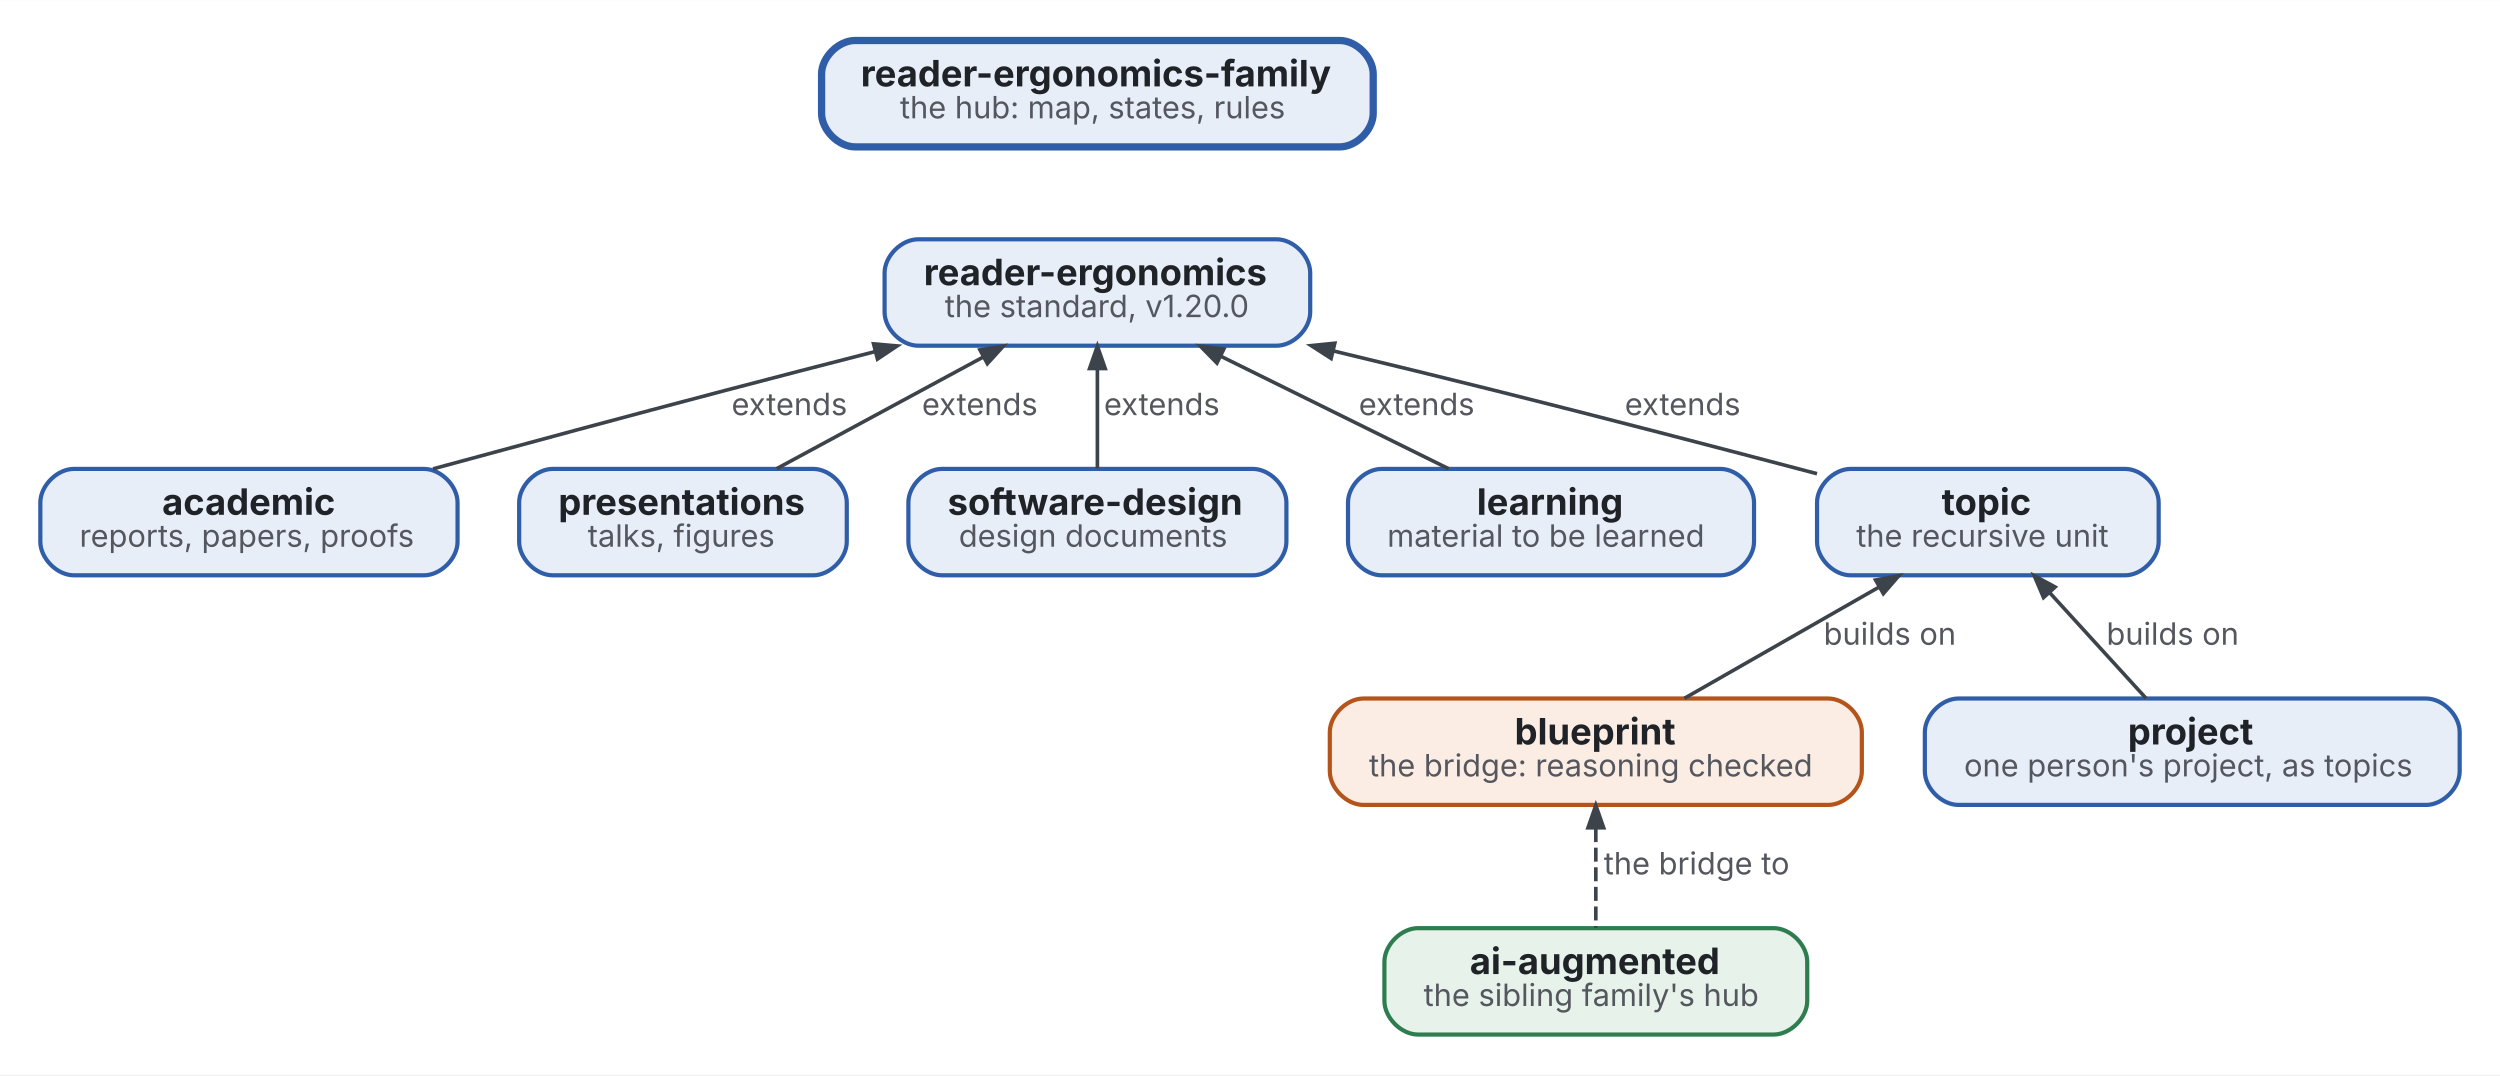
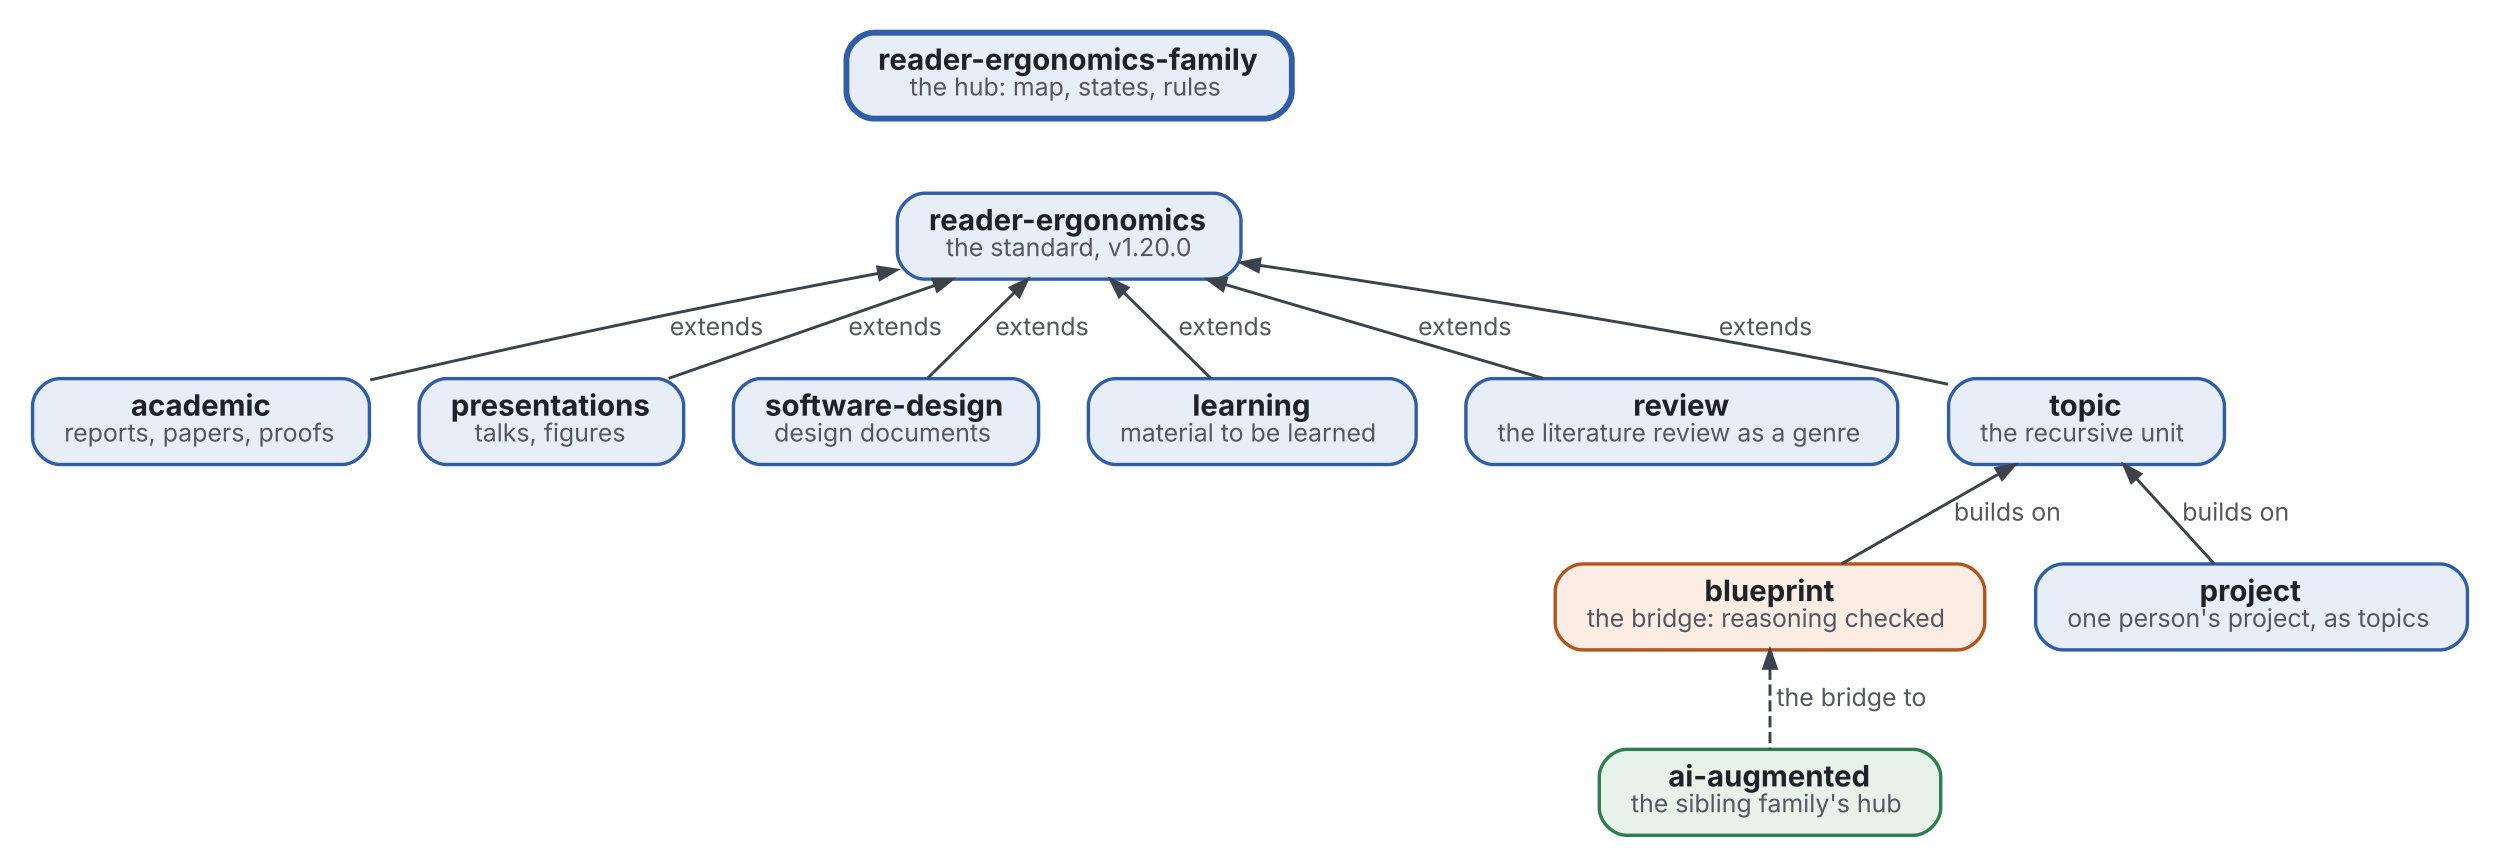
- <svg xmlns="http://www.w3.org/2000/svg" width="893pt" height="384pt" viewBox="0.00 0.00 892.80 383.80">
+ <svg xmlns="http://www.w3.org/2000/svg" width="1106pt" height="384pt" viewBox="0.00 0.00 1105.80 383.80">
  <g id="graph0" class="graph" transform="scale(1 1) rotate(0) translate(14.4 369.4)">
-     <polygon fill="white" stroke="transparent" points="-14.4,14.4 -14.4,-369.4 878.4,-369.4 878.4,14.4 -14.4,14.4" />
+     <polygon fill="white" stroke="transparent" points="-14.4,14.4 -14.4,-369.4 1091.4,-369.4 1091.4,14.4 -14.4,14.4" />
    <g id="node1" class="node">
-       <path fill="#e8eef8" stroke="#2f5da8" stroke-width="2.6" d="M464,-355C464,-355 291,-355 291,-355 285,-355 279,-349 279,-343 279,-343 279,-329 279,-329 279,-323 285,-317 291,-317 291,-317 464,-317 464,-317 470,-317 476,-323 476,-329 476,-329 476,-343 476,-343 476,-349 470,-355 464,-355" />
-       <text text-anchor="start" x="293" y="-338.6" font-family="Inter" font-weight="bold" font-size="13.00" fill="#1f2328">reader-ergonomics-family</text>
-       <text text-anchor="start" x="307" y="-327.2" font-family="Inter" font-size="11.00" fill="#55575f">the hub: map, states, rules</text>
+       <path fill="#e8eef8" stroke="#2f5da8" stroke-width="2.6" d="M545,-355C545,-355 372,-355 372,-355 366,-355 360,-349 360,-343 360,-343 360,-329 360,-329 360,-323 366,-317 372,-317 372,-317 545,-317 545,-317 551,-317 557,-323 557,-329 557,-329 557,-343 557,-343 557,-349 551,-355 545,-355" />
+       <text text-anchor="start" x="374" y="-338.6" font-family="Inter" font-weight="bold" font-size="13.00" fill="#1f2328">reader-ergonomics-family</text>
+       <text text-anchor="start" x="388" y="-327.2" font-family="Inter" font-size="11.00" fill="#55575f">the hub: map, states, rules</text>
    </g>
    <g id="node2" class="node">
-       <path fill="#e8eef8" stroke="#2f5da8" stroke-width="1.5" d="M441.5,-284C441.5,-284 313.5,-284 313.5,-284 307.5,-284 301.5,-278 301.5,-272 301.5,-272 301.5,-258 301.5,-258 301.5,-252 307.5,-246 313.5,-246 313.5,-246 441.5,-246 441.5,-246 447.5,-246 453.5,-252 453.5,-258 453.5,-258 453.5,-272 453.5,-272 453.5,-278 447.5,-284 441.5,-284" />
-       <text text-anchor="start" x="315.5" y="-267.6" font-family="Inter" font-weight="bold" font-size="13.00" fill="#1f2328">reader-ergonomics</text>
-       <text text-anchor="start" x="323" y="-256.2" font-family="Inter" font-size="11.00" fill="#55575f">the standard, v1.20.0</text>
+       <path fill="#e8eef8" stroke="#2f5da8" stroke-width="1.5" d="M522.5,-284C522.5,-284 394.5,-284 394.5,-284 388.5,-284 382.5,-278 382.5,-272 382.5,-272 382.5,-258 382.5,-258 382.5,-252 388.5,-246 394.5,-246 394.5,-246 522.5,-246 522.5,-246 528.5,-246 534.5,-252 534.5,-258 534.5,-258 534.5,-272 534.5,-272 534.5,-278 528.5,-284 522.5,-284" />
+       <text text-anchor="start" x="396.5" y="-267.6" font-family="Inter" font-weight="bold" font-size="13.00" fill="#1f2328">reader-ergonomics</text>
+       <text text-anchor="start" x="404" y="-256.2" font-family="Inter" font-size="11.00" fill="#55575f">the standard, v1.20.0</text>
    </g>
    <g id="node3" class="node">
      <path fill="#e8eef8" stroke="#2f5da8" stroke-width="1.5" d="M137,-202C137,-202 12,-202 12,-202 6,-202 0,-196 0,-190 0,-190 0,-176 0,-176 0,-170 6,-164 12,-164 12,-164 137,-164 137,-164 143,-164 149,-170 149,-176 149,-176 149,-190 149,-190 149,-196 143,-202 137,-202" />
      <text text-anchor="start" x="43.5" y="-185.6" font-family="Inter" font-weight="bold" font-size="13.00" fill="#1f2328">academic</text>
      <text text-anchor="start" x="14" y="-174.2" font-family="Inter" font-size="11.00" fill="#55575f">reports, papers, proofs</text>
    </g>
    <g id="edge2" class="edge">
-       <path fill="none" stroke="#3d434b" stroke-width="1.3" d="M297.99,-243.87C280.37,-239.35 261.79,-234.55 244.5,-230 210.05,-220.94 171.75,-210.6 140.24,-202.02" />
-       <polygon fill="#3d434b" stroke="#3d434b" stroke-width="1.3" points="297.57,-246.65 306.01,-245.92 298.96,-241.22 297.57,-246.65" />
-       <text text-anchor="middle" x="267.5" y="-221.2" font-family="Inter" font-size="11.00" fill="#55575f"> extends</text>
+       <path fill="none" stroke="#3d434b" stroke-width="1.3" d="M374.25,-248.59C344.29,-242.95 310.35,-236.39 279.5,-230 236.28,-221.05 188.12,-210.28 149.34,-201.42" />
+       <polygon fill="#3d434b" stroke="#3d434b" stroke-width="1.3" points="373.8,-251.35 382.18,-250.08 374.83,-245.85 373.8,-251.35" />
+       <text text-anchor="middle" x="302.5" y="-221.2" font-family="Inter" font-size="11.00" fill="#55575f"> extends</text>
    </g>
    <g id="node4" class="node">
      <path fill="#e8eef8" stroke="#2f5da8" stroke-width="1.5" d="M276,-202C276,-202 183,-202 183,-202 177,-202 171,-196 171,-190 171,-190 171,-176 171,-176 171,-170 177,-164 183,-164 183,-164 276,-164 276,-164 282,-164 288,-170 288,-176 288,-176 288,-190 288,-190 288,-196 282,-202 276,-202" />
      <text text-anchor="start" x="185" y="-185.6" font-family="Inter" font-weight="bold" font-size="13.00" fill="#1f2328">presentations</text>
      <text text-anchor="start" x="195.5" y="-174.2" font-family="Inter" font-size="11.00" fill="#55575f">talks, figures</text>
    </g>
    <g id="edge3" class="edge">
-       <path fill="none" stroke="#3d434b" stroke-width="1.3" d="M336.6,-241.89C313.42,-229.36 284.78,-213.88 262.95,-202.08" />
-       <polygon fill="#3d434b" stroke="#3d434b" stroke-width="1.3" points="335.55,-244.51 343.92,-245.85 338.21,-239.58 335.55,-244.51" />
-       <text text-anchor="middle" x="335.5" y="-221.2" font-family="Inter" font-size="11.00" fill="#55575f"> extends</text>
+       <path fill="none" stroke="#3d434b" stroke-width="1.3" d="M399.19,-243.28C362.71,-230.54 316.41,-214.36 281.39,-202.13" />
+       <polygon fill="#3d434b" stroke="#3d434b" stroke-width="1.3" points="398.35,-245.95 406.82,-245.95 400.19,-240.66 398.35,-245.95" />
+       <text text-anchor="middle" x="381.5" y="-221.2" font-family="Inter" font-size="11.00" fill="#55575f"> extends</text>
    </g>
    <g id="node5" class="node">
      <path fill="#e8eef8" stroke="#2f5da8" stroke-width="1.5" d="M433,-202C433,-202 322,-202 322,-202 316,-202 310,-196 310,-190 310,-190 310,-176 310,-176 310,-170 316,-164 322,-164 322,-164 433,-164 433,-164 439,-164 445,-170 445,-176 445,-176 445,-190 445,-190 445,-196 439,-202 433,-202" />
      <text text-anchor="start" x="324" y="-185.6" font-family="Inter" font-weight="bold" font-size="13.00" fill="#1f2328">software-design</text>
      <text text-anchor="start" x="328" y="-174.2" font-family="Inter" font-size="11.00" fill="#55575f">design documents</text>
    </g>
    <g id="edge4" class="edge">
-       <path fill="none" stroke="#3d434b" stroke-width="1.3" d="M377.5,-237.73C377.5,-226.05 377.5,-212.6 377.5,-202.08" />
-       <polygon fill="#3d434b" stroke="#3d434b" stroke-width="1.3" points="374.7,-237.85 377.5,-245.85 380.3,-237.85 374.7,-237.85" />
-       <text text-anchor="middle" x="400.5" y="-221.2" font-family="Inter" font-size="11.00" fill="#55575f"> extends</text>
+       <path fill="none" stroke="#3d434b" stroke-width="1.3" d="M434.28,-240.08C421.94,-227.89 407.19,-213.32 395.81,-202.08" />
+       <polygon fill="#3d434b" stroke="#3d434b" stroke-width="1.3" points="432.46,-242.22 440.12,-245.85 436.4,-238.23 432.46,-242.22" />
+       <text text-anchor="middle" x="446.5" y="-221.2" font-family="Inter" font-size="11.00" fill="#55575f"> extends</text>
    </g>
    <g id="node6" class="node">
      <path fill="#e8eef8" stroke="#2f5da8" stroke-width="1.5" d="M600,-202C600,-202 479,-202 479,-202 473,-202 467,-196 467,-190 467,-190 467,-176 467,-176 467,-170 473,-164 479,-164 479,-164 600,-164 600,-164 606,-164 612,-170 612,-176 612,-176 612,-190 612,-190 612,-196 606,-202 600,-202" />
      <text text-anchor="start" x="513" y="-185.6" font-family="Inter" font-weight="bold" font-size="13.00" fill="#1f2328">learning</text>
      <text text-anchor="start" x="481" y="-174.2" font-family="Inter" font-size="11.00" fill="#55575f">material to be learned</text>
    </g>
    <g id="edge5" class="edge">
-       <path fill="none" stroke="#3d434b" stroke-width="1.3" d="M421.61,-242.22C447.1,-229.63 478.79,-213.98 502.89,-202.08" />
-       <polygon fill="#3d434b" stroke="#3d434b" stroke-width="1.3" points="420.19,-239.79 414.26,-245.85 422.67,-244.82 420.19,-239.79" />
-       <text text-anchor="middle" x="491.5" y="-221.2" font-family="Inter" font-size="11.00" fill="#55575f"> extends</text>
+       <path fill="none" stroke="#3d434b" stroke-width="1.3" d="M482.72,-240.08C495.06,-227.89 509.81,-213.32 521.19,-202.08" />
+       <polygon fill="#3d434b" stroke="#3d434b" stroke-width="1.3" points="480.6,-238.23 476.88,-245.85 484.54,-242.22 480.6,-238.23" />
+       <text text-anchor="middle" x="527.5" y="-221.2" font-family="Inter" font-size="11.00" fill="#55575f"> extends</text>
    </g>
    <g id="node7" class="node">
-       <path fill="#e8eef8" stroke="#2f5da8" stroke-width="1.5" d="M744.5,-202C744.5,-202 646.5,-202 646.5,-202 640.5,-202 634.5,-196 634.5,-190 634.5,-190 634.5,-176 634.5,-176 634.5,-170 640.5,-164 646.5,-164 646.5,-164 744.5,-164 744.5,-164 750.5,-164 756.5,-170 756.5,-176 756.5,-176 756.5,-190 756.5,-190 756.5,-196 750.5,-202 744.5,-202" />
-       <text text-anchor="start" x="679" y="-185.6" font-family="Inter" font-weight="bold" font-size="13.00" fill="#1f2328">topic</text>
-       <text text-anchor="start" x="648.5" y="-174.2" font-family="Inter" font-size="11.00" fill="#55575f">the recursive unit</text>
+       <path fill="#e8eef8" stroke="#2f5da8" stroke-width="1.5" d="M813,-202C813,-202 646,-202 646,-202 640,-202 634,-196 634,-190 634,-190 634,-176 634,-176 634,-170 640,-164 646,-164 646,-164 813,-164 813,-164 819,-164 825,-170 825,-176 825,-176 825,-190 825,-190 825,-196 819,-202 813,-202" />
+       <text text-anchor="start" x="708" y="-185.6" font-family="Inter" font-weight="bold" font-size="13.00" fill="#1f2328">review</text>
+       <text text-anchor="start" x="648" y="-174.2" font-family="Inter" font-size="11.00" fill="#55575f">the literature review as a genre</text>
+     </g>
+     <g id="edge7" class="edge">
+       <path fill="none" stroke="#3d434b" stroke-width="1.3" d="M527.33,-243.68C570.71,-230.88 626.22,-214.49 668.1,-202.13" />
+       <polygon fill="#3d434b" stroke="#3d434b" stroke-width="1.3" points="526.54,-241 519.66,-245.95 528.12,-246.37 526.54,-241" />
+       <text text-anchor="middle" x="633.5" y="-221.2" font-family="Inter" font-size="11.00" fill="#55575f"> extends</text>
+     </g>
+     <g id="node8" class="node">
+       <path fill="#e8eef8" stroke="#2f5da8" stroke-width="1.5" d="M957.5,-202C957.5,-202 859.5,-202 859.5,-202 853.5,-202 847.5,-196 847.5,-190 847.5,-190 847.5,-176 847.5,-176 847.5,-170 853.5,-164 859.5,-164 859.5,-164 957.5,-164 957.5,-164 963.5,-164 969.5,-170 969.5,-176 969.5,-176 969.5,-190 969.5,-190 969.5,-196 963.5,-202 957.5,-202" />
+       <text text-anchor="start" x="892" y="-185.6" font-family="Inter" font-weight="bold" font-size="13.00" fill="#1f2328">topic</text>
+       <text text-anchor="start" x="861.5" y="-174.2" font-family="Inter" font-size="11.00" fill="#55575f">the recursive unit</text>
    </g>
    <g id="edge6" class="edge">
-       <path fill="none" stroke="#3d434b" stroke-width="1.3" d="M461.65,-244.16C480.69,-239.58 500.8,-234.68 519.5,-230 557.8,-220.41 600.65,-209.22 634.49,-200.28" />
-       <polygon fill="#3d434b" stroke="#3d434b" stroke-width="1.3" points="460.97,-241.44 453.84,-246.03 462.28,-246.88 460.97,-241.44" />
-       <text text-anchor="middle" x="586.5" y="-221.2" font-family="Inter" font-size="11.00" fill="#55575f"> extends</text>
-     </g>
-     <g id="node8" class="node">
-       <path fill="#fbede4" stroke="#b4541a" stroke-width="1.5" d="M638.5,-120C638.5,-120 472.5,-120 472.5,-120 466.5,-120 460.5,-114 460.5,-108 460.5,-108 460.5,-94 460.5,-94 460.5,-88 466.5,-82 472.5,-82 472.5,-82 638.5,-82 638.5,-82 644.5,-82 650.5,-88 650.5,-94 650.5,-94 650.5,-108 650.5,-108 650.5,-114 644.5,-120 638.5,-120" />
-       <text text-anchor="start" x="526.5" y="-103.6" font-family="Inter" font-weight="bold" font-size="13.00" fill="#1f2328">blueprint</text>
-       <text text-anchor="start" x="474.5" y="-92.2" font-family="Inter" font-size="11.00" fill="#55575f">the bridge: reasoning checked</text>
-     </g>
-     <g id="edge7" class="edge">
-       <path fill="none" stroke="#3d434b" stroke-width="1.3" d="M656.52,-159.73C634.65,-147.23 607.7,-131.83 587.14,-120.08" />
-       <polygon fill="#3d434b" stroke="#3d434b" stroke-width="1.3" points="655.4,-162.31 663.73,-163.85 658.18,-157.45 655.4,-162.31" />
-       <text text-anchor="middle" x="660.5" y="-139.2" font-family="Inter" font-size="11.00" fill="#55575f"> builds on</text>
+       <path fill="none" stroke="#3d434b" stroke-width="1.3" d="M542.86,-252.07C619.5,-240.77 735.51,-222.52 835.5,-202 839.34,-201.21 843.28,-200.36 847.24,-199.48" />
+       <polygon fill="#3d434b" stroke="#3d434b" stroke-width="1.3" points="542.15,-249.34 534.64,-253.28 542.96,-254.88 542.15,-249.34" />
+       <text text-anchor="middle" x="766.5" y="-221.2" font-family="Inter" font-size="11.00" fill="#55575f"> extends</text>
    </g>
    <g id="node9" class="node">
-       <path fill="#e8eef8" stroke="#2f5da8" stroke-width="1.5" d="M852,-120C852,-120 685,-120 685,-120 679,-120 673,-114 673,-108 673,-108 673,-94 673,-94 673,-88 679,-82 685,-82 685,-82 852,-82 852,-82 858,-82 864,-88 864,-94 864,-94 864,-108 864,-108 864,-114 858,-120 852,-120" />
-       <text text-anchor="start" x="745.5" y="-103.6" font-family="Inter" font-weight="bold" font-size="13.00" fill="#1f2328">project</text>
-       <text text-anchor="start" x="687" y="-92.2" font-family="Inter" font-size="11.00" fill="#55575f">one person's project, as topics</text>
+       <path fill="#fbede4" stroke="#b4541a" stroke-width="1.5" d="M851.5,-120C851.5,-120 685.5,-120 685.5,-120 679.5,-120 673.5,-114 673.5,-108 673.5,-108 673.5,-94 673.5,-94 673.5,-88 679.5,-82 685.5,-82 685.5,-82 851.5,-82 851.5,-82 857.5,-82 863.5,-88 863.5,-94 863.5,-94 863.5,-108 863.5,-108 863.5,-114 857.5,-120 851.5,-120" />
+       <text text-anchor="start" x="739.5" y="-103.6" font-family="Inter" font-weight="bold" font-size="13.00" fill="#1f2328">blueprint</text>
+       <text text-anchor="start" x="687.5" y="-92.2" font-family="Inter" font-size="11.00" fill="#55575f">the bridge: reasoning checked</text>
    </g>
    <g id="edge8" class="edge">
-       <path fill="none" stroke="#3d434b" stroke-width="1.3" d="M717.63,-157.75C728.69,-145.63 741.84,-131.22 752,-120.08" />
-       <polygon fill="#3d434b" stroke="#3d434b" stroke-width="1.3" points="715.39,-156.05 712.06,-163.85 719.53,-159.82 715.39,-156.05" />
-       <text text-anchor="middle" x="761.5" y="-139.2" font-family="Inter" font-size="11.00" fill="#55575f"> builds on</text>
+       <path fill="none" stroke="#3d434b" stroke-width="1.3" d="M869.52,-159.73C847.65,-147.23 820.7,-131.83 800.14,-120.08" />
+       <polygon fill="#3d434b" stroke="#3d434b" stroke-width="1.3" points="868.4,-162.31 876.73,-163.85 871.18,-157.45 868.4,-162.31" />
+       <text text-anchor="middle" x="873.5" y="-139.2" font-family="Inter" font-size="11.00" fill="#55575f"> builds on</text>
    </g>
    <g id="node10" class="node">
-       <path fill="#e6f2ea" stroke="#2e7d4f" stroke-width="1.5" d="M619,-38C619,-38 492,-38 492,-38 486,-38 480,-32 480,-26 480,-26 480,-12 480,-12 480,-6 486,0 492,0 492,0 619,0 619,0 625,0 631,-6 631,-12 631,-12 631,-26 631,-26 631,-32 625,-38 619,-38" />
-       <text text-anchor="start" x="510.5" y="-21.6" font-family="Inter" font-weight="bold" font-size="13.00" fill="#1f2328">ai-augmented</text>
-       <text text-anchor="start" x="494" y="-10.2" font-family="Inter" font-size="11.00" fill="#55575f">the sibling family's hub</text>
+       <path fill="#e8eef8" stroke="#2f5da8" stroke-width="1.5" d="M1065,-120C1065,-120 898,-120 898,-120 892,-120 886,-114 886,-108 886,-108 886,-94 886,-94 886,-88 892,-82 898,-82 898,-82 1065,-82 1065,-82 1071,-82 1077,-88 1077,-94 1077,-94 1077,-108 1077,-108 1077,-114 1071,-120 1065,-120" />
+       <text text-anchor="start" x="958.5" y="-103.6" font-family="Inter" font-weight="bold" font-size="13.00" fill="#1f2328">project</text>
+       <text text-anchor="start" x="900" y="-92.2" font-family="Inter" font-size="11.00" fill="#55575f">one person's project, as topics</text>
    </g>
    <g id="edge9" class="edge">
-       <path fill="none" stroke="#3d434b" stroke-width="1.3" stroke-dasharray="5,2" d="M555.5,-73.73C555.5,-62.05 555.5,-48.6 555.5,-38.08" />
-       <polygon fill="#3d434b" stroke="#3d434b" stroke-width="1.3" points="552.7,-73.85 555.5,-81.85 558.3,-73.85 552.7,-73.85" />
-       <text text-anchor="middle" x="591.5" y="-57.2" font-family="Inter" font-size="11.00" fill="#55575f"> the bridge to</text>
+       <path fill="none" stroke="#3d434b" stroke-width="1.3" d="M930.63,-157.75C941.69,-145.63 954.84,-131.22 965,-120.08" />
+       <polygon fill="#3d434b" stroke="#3d434b" stroke-width="1.3" points="928.39,-156.05 925.06,-163.85 932.53,-159.82 928.39,-156.05" />
+       <text text-anchor="middle" x="974.5" y="-139.2" font-family="Inter" font-size="11.00" fill="#55575f"> builds on</text>
+     </g>
+     <g id="node11" class="node">
+       <path fill="#e6f2ea" stroke="#2e7d4f" stroke-width="1.5" d="M832,-38C832,-38 705,-38 705,-38 699,-38 693,-32 693,-26 693,-26 693,-12 693,-12 693,-6 699,0 705,0 705,0 832,0 832,0 838,0 844,-6 844,-12 844,-12 844,-26 844,-26 844,-32 838,-38 832,-38" />
+       <text text-anchor="start" x="723.5" y="-21.6" font-family="Inter" font-weight="bold" font-size="13.00" fill="#1f2328">ai-augmented</text>
+       <text text-anchor="start" x="707" y="-10.2" font-family="Inter" font-size="11.00" fill="#55575f">the sibling family's hub</text>
+     </g>
+     <g id="edge10" class="edge">
+       <path fill="none" stroke="#3d434b" stroke-width="1.3" stroke-dasharray="5,2" d="M768.5,-73.73C768.5,-62.05 768.5,-48.6 768.5,-38.08" />
+       <polygon fill="#3d434b" stroke="#3d434b" stroke-width="1.3" points="765.7,-73.85 768.5,-81.85 771.3,-73.85 765.7,-73.85" />
+       <text text-anchor="middle" x="804.5" y="-57.2" font-family="Inter" font-size="11.00" fill="#55575f"> the bridge to</text>
    </g>
  </g>
</svg>
